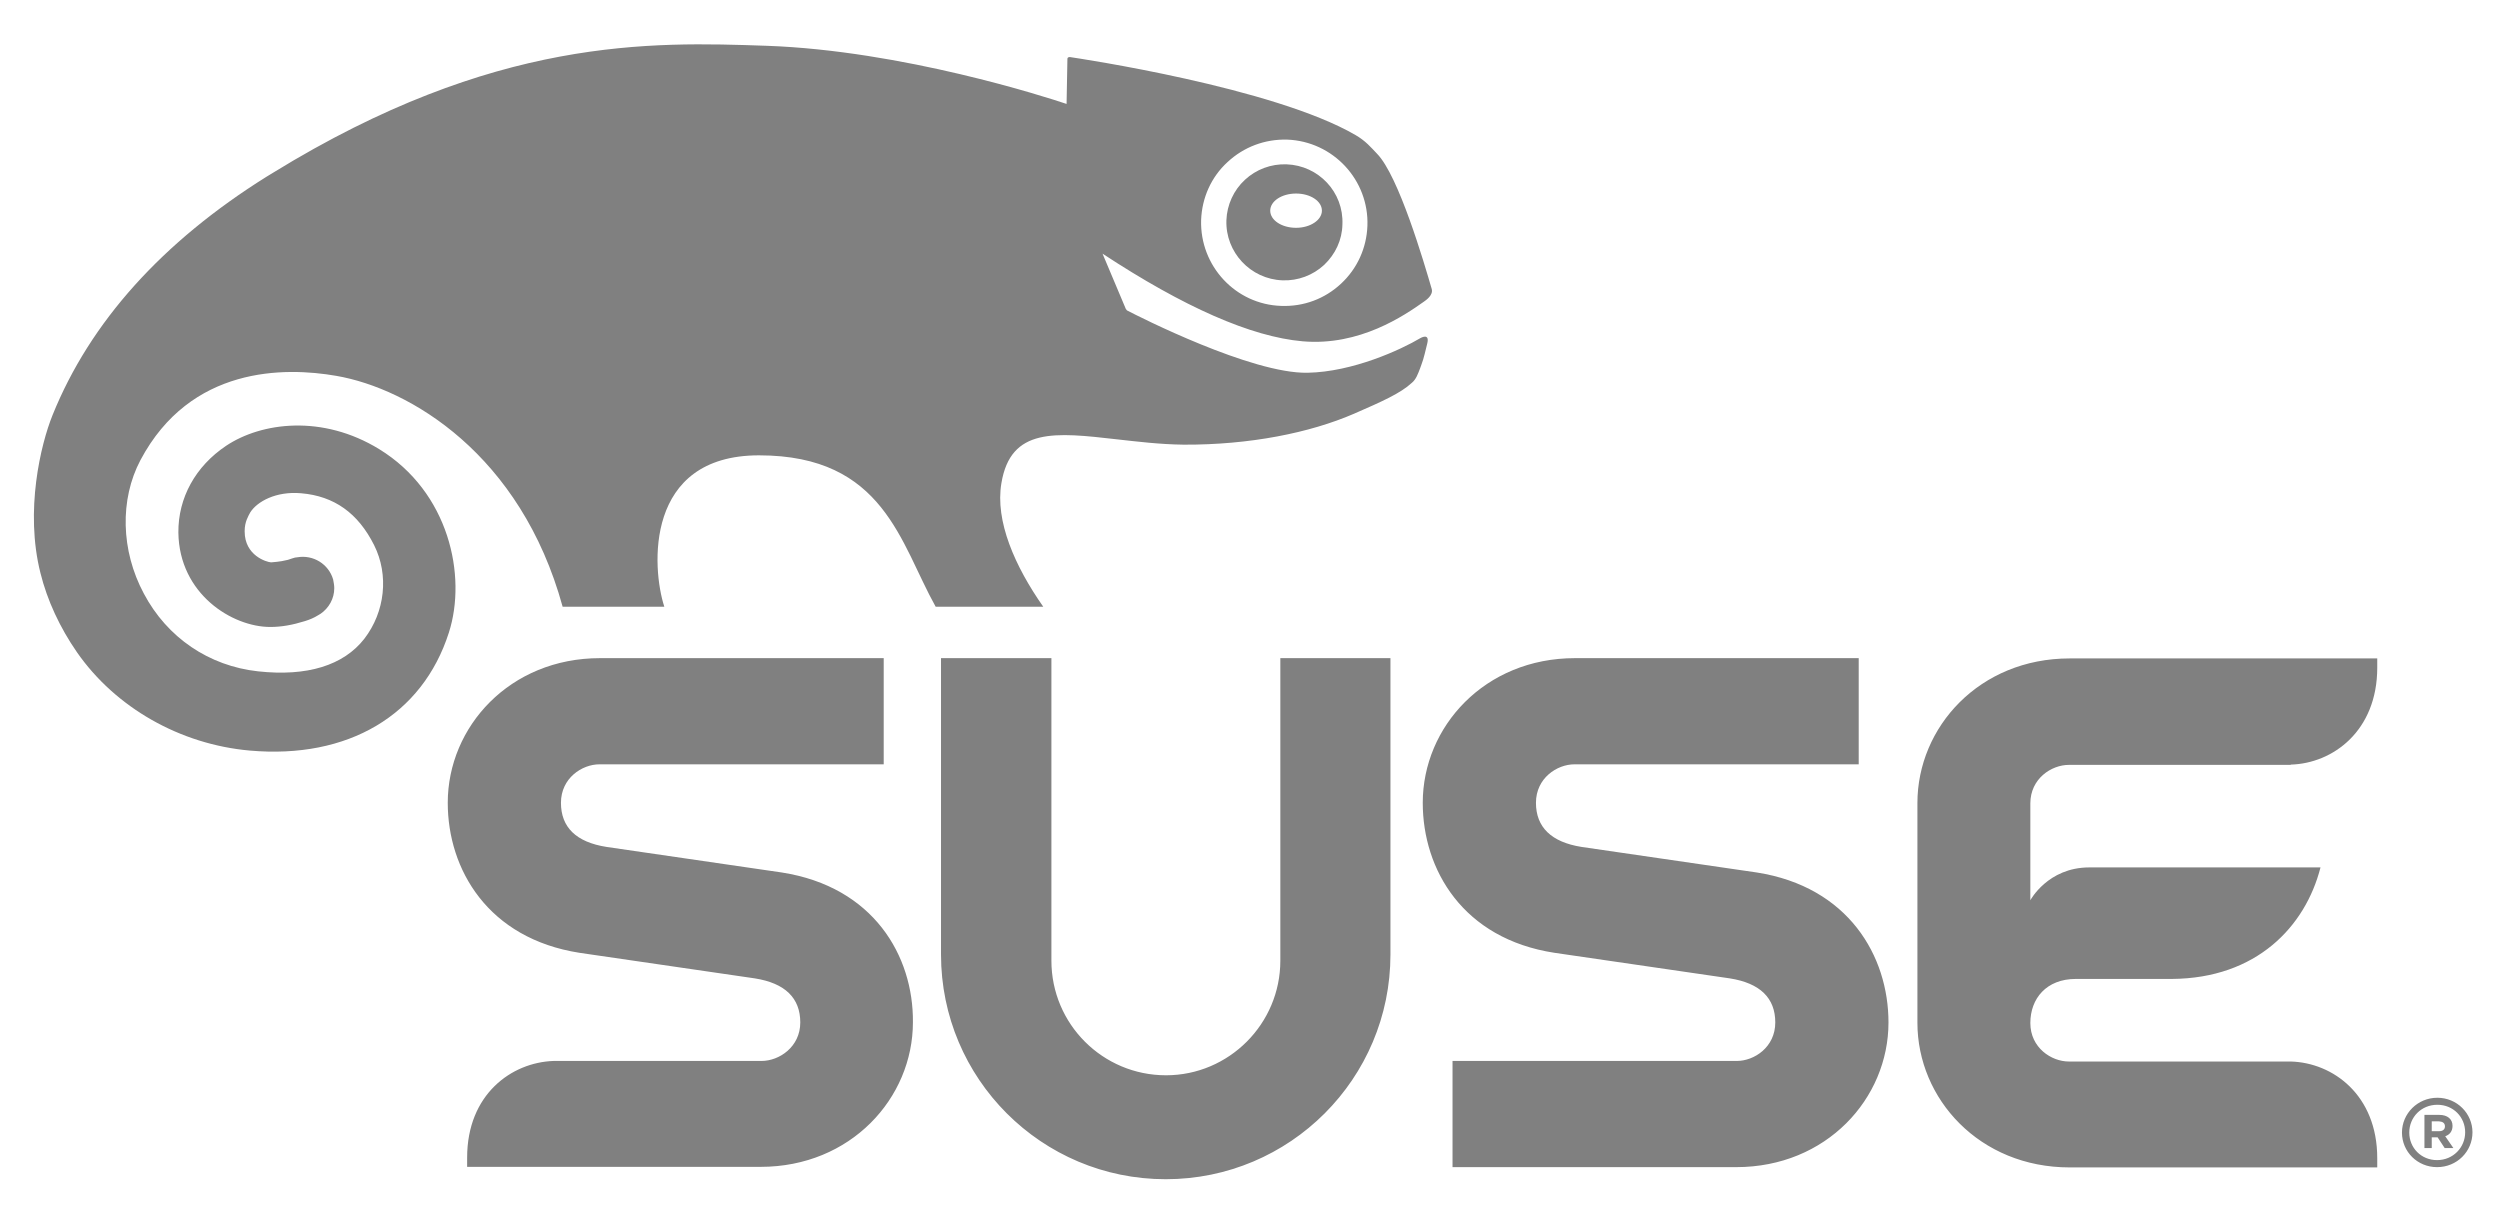
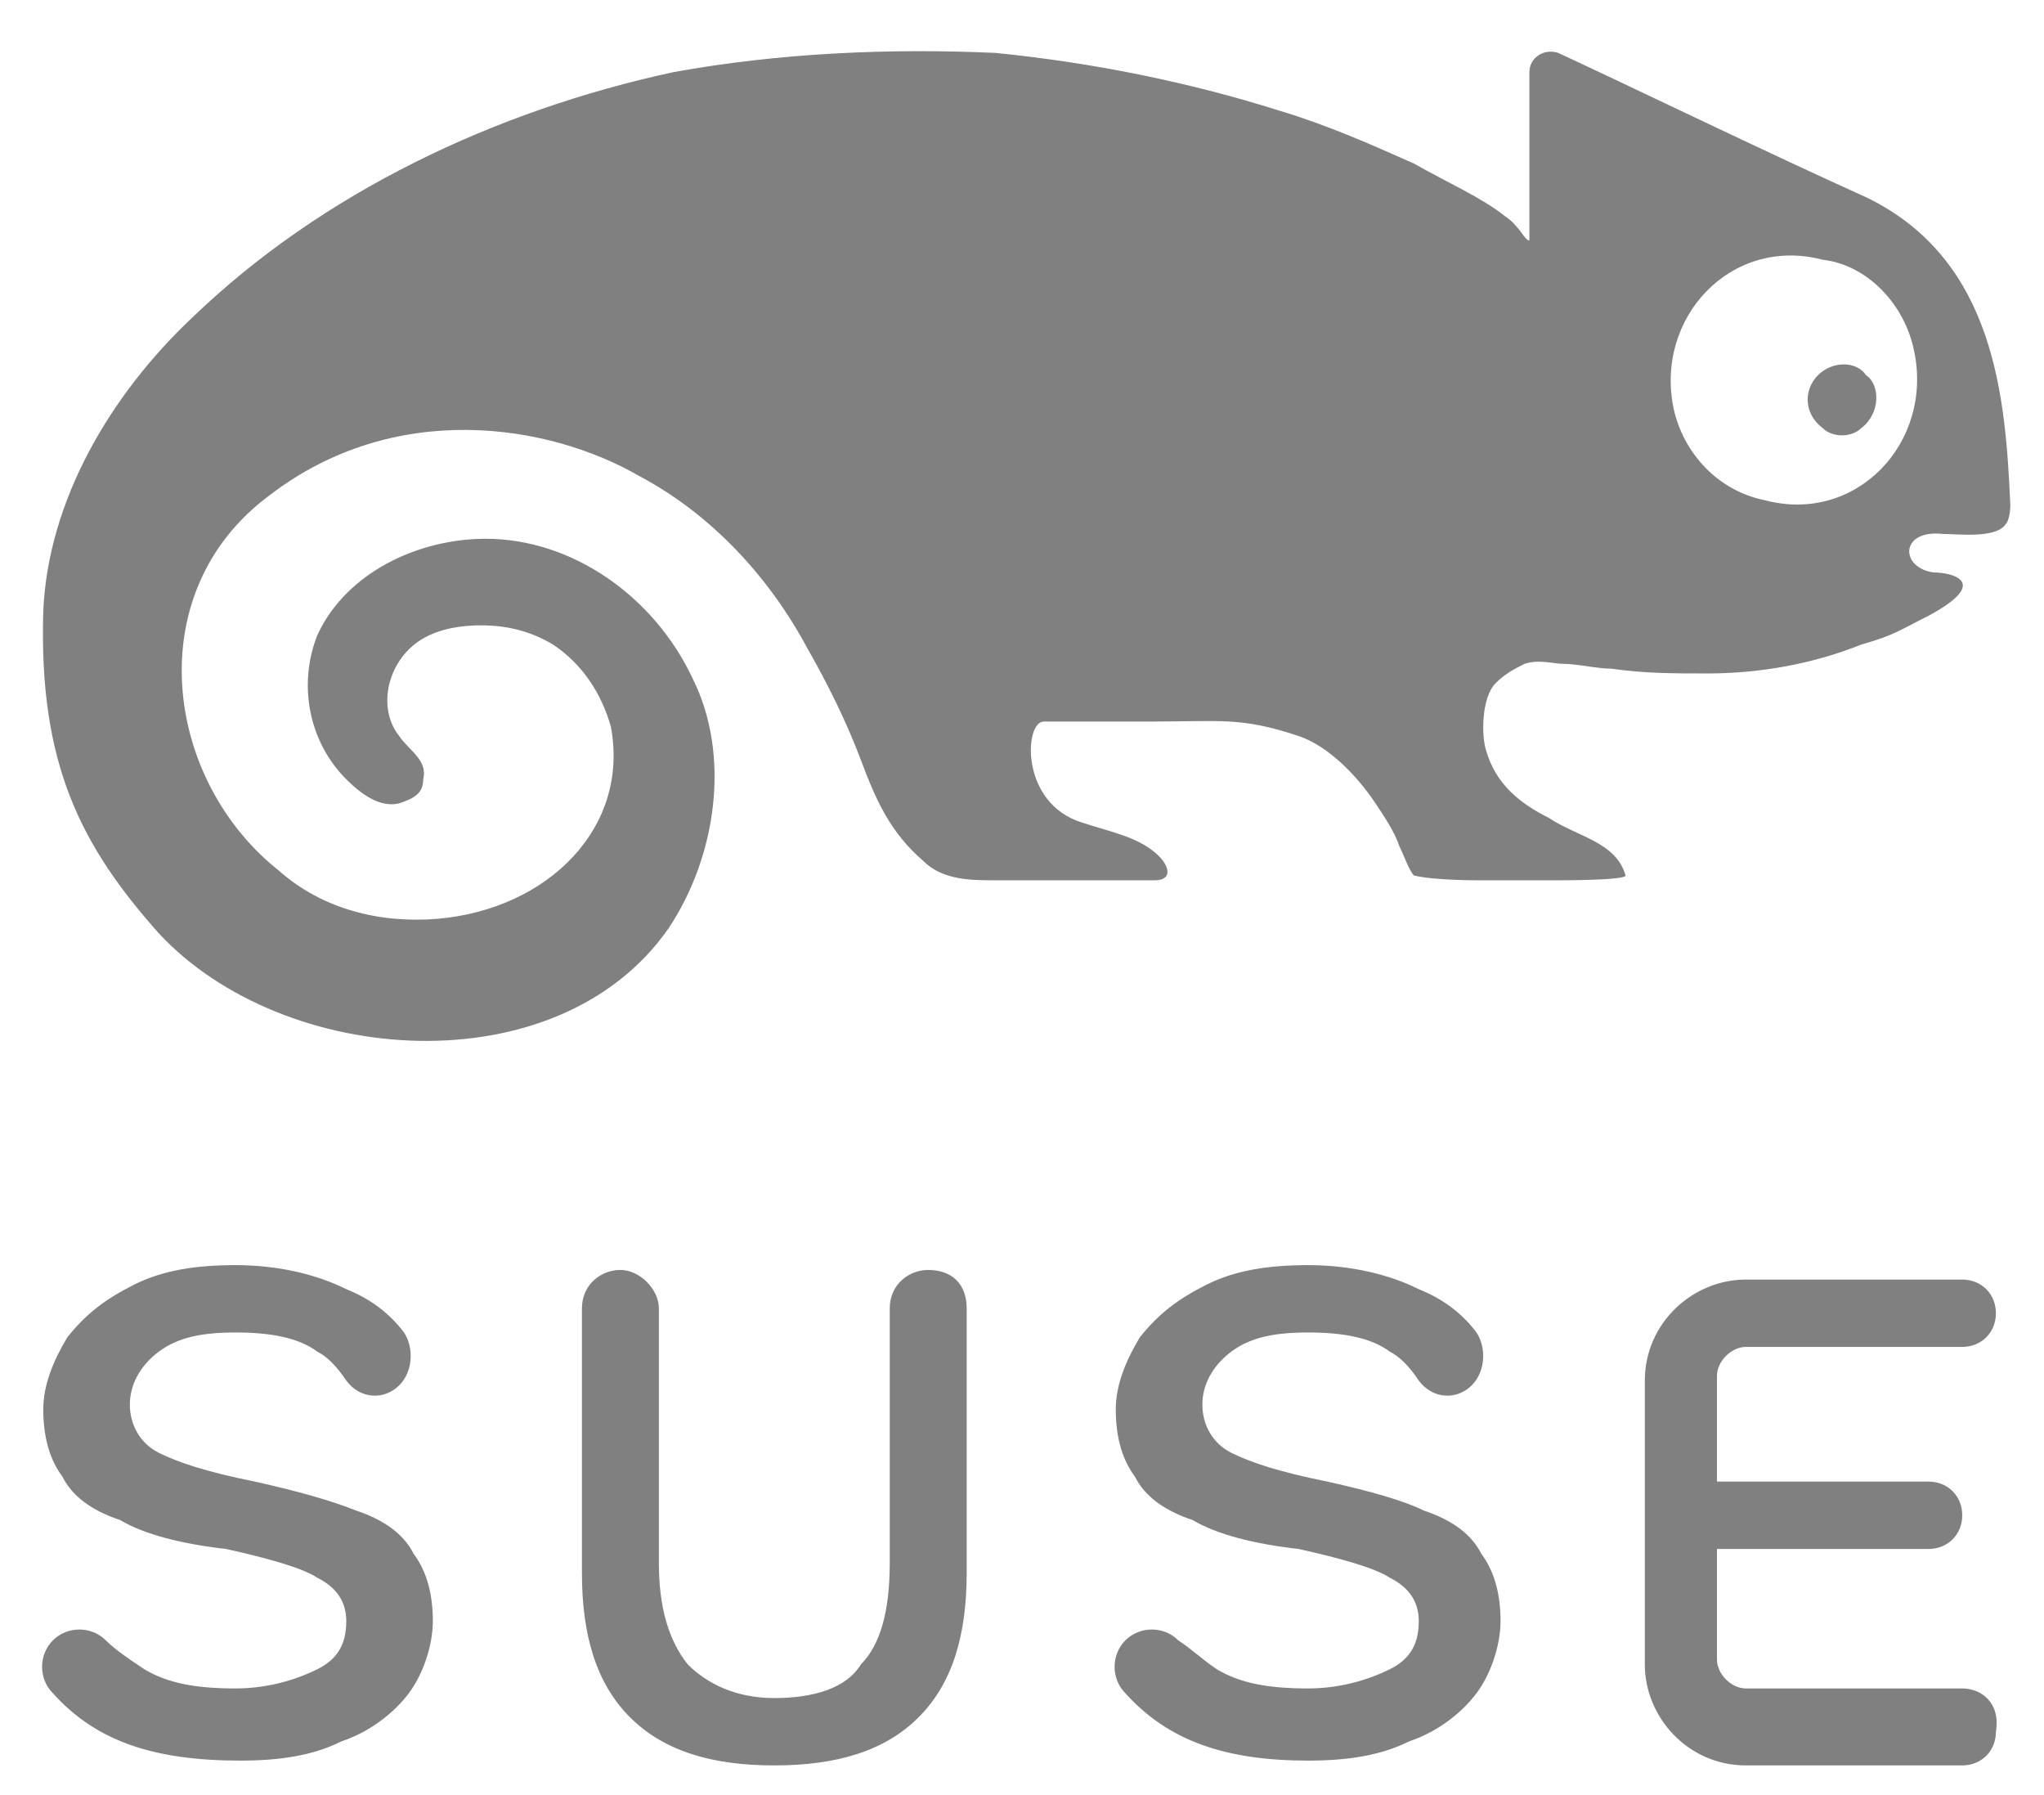
- <svg xmlns="http://www.w3.org/2000/svg" version="1.1" id="Layer_1" x="0px" y="0px" viewBox="0 0 89 43" style="enable-background:new 0 0 89 43;" xml:space="preserve">
+ <svg xmlns="http://www.w3.org/2000/svg" version="1.1" id="Layer_1" x="0px" y="0px" viewBox="0 0 42.5 37.3" style="enable-background:new 0 0 42.5 37.3;" xml:space="preserve">
  <style type="text/css">
	.st0{fill:#808080;}
</style>
-   <g>
+   <g id="Layer_1_1_">
    <g>
-       <g>
-         <path class="st0" d="M67.23,36.4c0,2.71-2.21,5.15-5.42,5.15c-0.1,0-10.1,0-10.1,0v-3.78h10.12c0.62,0,1.37-0.49,1.37-1.37     c0-0.87-0.54-1.4-1.62-1.57c-0.06-0.01-6.19-0.9-6.24-0.91c-3.26-0.5-4.69-2.96-4.69-5.34c0-2.71,2.21-5.15,5.42-5.15     c0.1,0,10.1,0,10.1,0v3.78H56.05c-0.62,0-1.37,0.49-1.37,1.37c0,0.87,0.55,1.4,1.62,1.57c0.06,0.01,6.19,0.9,6.24,0.91     C65.8,31.57,67.23,34.03,67.23,36.4z M45.58,23.43V34.2c0,2.25-1.83,4.08-4.07,4.08c-2.25,0-4.08-1.82-4.08-4.08V23.43h-3.93     v10.55c0,4.42,3.58,8,8,8c4.42,0,8-3.58,8-8V23.43H45.58z M88.02,40.31c0-0.67-0.55-1.23-1.25-1.23c-0.7,0-1.26,0.56-1.26,1.24     c0,0.68,0.55,1.23,1.25,1.23C87.47,41.55,88.02,40.99,88.02,40.31z M87.76,40.31c0,0.54-0.43,0.99-1,0.99     c-0.57,0-0.99-0.44-0.99-0.98c0-0.55,0.43-0.99,1-0.99C87.34,39.33,87.76,39.77,87.76,40.31z M87.31,40.08     c0-0.24-0.18-0.39-0.47-0.39h-0.53v1.18h0.26v-0.38h0.21l0.25,0.38h0.31l-0.29-0.42C87.2,40.4,87.31,40.28,87.31,40.08z      M87.04,40.1c0,0.1-0.07,0.17-0.2,0.17h-0.27v-0.35h0.26C86.96,39.93,87.04,39.98,87.04,40.1z M81.55,27.22     c1.5-0.04,3.08-1.2,3.08-3.45c0-0.1,0-0.21,0-0.33H73.68c-3.21,0-5.42,2.44-5.42,5.15l0,0c0,0,0,7.78,0,7.82     c0,2.71,2.21,5.15,5.42,5.15c0.1,0,10.95,0,10.95,0c0-0.12,0-0.24,0-0.33c0-2.25-1.58-3.4-3.08-3.44v0h-7.9     c-0.62,0-1.37-0.49-1.37-1.37c0-0.87,0.57-1.57,1.62-1.57c1.05,0,3.36,0,3.42,0c3.01-0.02,4.75-1.86,5.29-3.97h-8.23     c-1.48,0-2.1,1.17-2.1,1.17v-3.45c0-0.88,0.75-1.37,1.37-1.37H81.55z M27.83,31.06c-0.06-0.01-6.18-0.9-6.24-0.91     c-1.08-0.17-1.62-0.7-1.62-1.57c0-0.88,0.75-1.37,1.37-1.37h10.12v-3.78c0,0-10,0-10.1,0c-3.21,0-5.42,2.44-5.42,5.15     c0,2.37,1.43,4.83,4.69,5.34c0.06,0.01,6.19,0.9,6.24,0.91c1.08,0.17,1.62,0.7,1.62,1.57c0,0.87-0.75,1.37-1.38,1.37h-7.4v0     c-1.5,0.05-3.08,1.19-3.08,3.44c0,0.1,0,0.21,0,0.33c0,0,10.42,0,10.45,0c3.2,0,5.42-2.44,5.42-5.15     C32.52,34.03,31.1,31.57,27.83,31.06z" />
-       </g>
-     </g>
-     <g>
-       <path class="st0" d="M38,2.1c0,0-0.03,1.44-0.03,1.6c-0.71-0.24-5.85-1.9-10.68-2.07C23.2,1.49,17.62,1.29,9.72,6.15L9.49,6.29    c-3.71,2.32-6.28,5.17-7.62,8.49c-0.42,1.04-0.99,3.4-0.43,5.62c0.24,0.97,0.69,1.94,1.3,2.82c1.37,1.97,3.67,3.28,6.15,3.5    c3.5,0.31,6.15-1.26,7.09-4.2c0.65-2.03,0-5.01-2.48-6.53c-2.02-1.24-4.19-0.96-5.45-0.12c-1.09,0.73-1.71,1.85-1.7,3.09    c0.03,2.19,1.92,3.36,3.27,3.36c0.4,0,0.79-0.07,1.24-0.21c0.16-0.05,0.31-0.11,0.47-0.21l0.05-0.03l0.03-0.02l-0.01,0.01    c0.31-0.21,0.5-0.55,0.5-0.92c0-0.1-0.02-0.2-0.04-0.31c-0.16-0.55-0.71-0.89-1.28-0.79l-0.08,0.01l-0.1,0.03l-0.15,0.05    c-0.31,0.08-0.55,0.08-0.6,0.09c-0.16-0.01-0.94-0.24-0.94-1.1V18.9c0-0.32,0.13-0.53,0.2-0.66c0.24-0.38,0.91-0.76,1.81-0.68    c1.18,0.1,2.03,0.71,2.6,1.85c0.53,1.06,0.39,2.37-0.35,3.33c-0.74,0.95-2.04,1.35-3.78,1.16c-1.75-0.19-3.24-1.2-4.07-2.77    C4.3,19.6,4.26,17.78,5,16.38c1.78-3.35,5.13-3.32,6.97-3c2.61,0.45,6.57,2.79,8.06,8.22h3.62c-0.45-1.38-0.71-5.39,3.37-5.39    c4.46,0,5.03,3.14,6.29,5.39h3.83c-1.01-1.44-1.72-3.05-1.49-4.4c0.33-1.99,1.92-1.81,4.11-1.56c0.72,0.08,1.53,0.18,2.38,0.19    c2.35,0.01,4.49-0.42,6.06-1.1c1.01-0.44,1.66-0.73,2.06-1.1c0.15-0.12,0.22-0.32,0.3-0.53l0.05-0.14    c0.07-0.17,0.15-0.53,0.2-0.73c0.1-0.4-0.25-0.19-0.25-0.19c-0.69,0.41-2.4,1.2-4.01,1.23c-1.99,0.04-6.01-2-6.43-2.22l-0.04-0.05    c-0.1-0.24-0.7-1.67-0.83-1.97c2.89,1.9,5.29,2.96,7.12,3.12c2.04,0.18,3.64-0.93,4.32-1.41c0.07-0.05,0.34-0.23,0.28-0.45    c-0.27-0.93-1.18-4.04-1.95-4.82c-0.22-0.23-0.4-0.45-0.76-0.66c-2.92-1.7-9.85-2.73-10.18-2.78C38.08,2.04,38,2.02,38,2.1z     M42.76,7.83c0.03-0.79,0.36-1.53,0.94-2.06c0.58-0.54,1.33-0.82,2.12-0.8c1.64,0.06,2.92,1.44,2.86,3.07    c-0.03,0.79-0.36,1.52-0.94,2.06c-0.58,0.54-1.33,0.82-2.13,0.79C43.99,10.84,42.71,9.47,42.76,7.83z" />
-       <path class="st0" d="M45.8,5.85c-0.55-0.02-1.08,0.18-1.48,0.55s-0.64,0.89-0.66,1.44c-0.04,1.14,0.86,2.1,2,2.14    c0.55,0.02,1.08-0.18,1.48-0.55c0.4-0.38,0.64-0.89,0.65-1.44C47.84,6.84,46.94,5.89,45.8,5.85z M46.14,8.11    c-0.51,0-0.92-0.27-0.92-0.61c0-0.34,0.41-0.61,0.92-0.61c0.51,0,0.92,0.27,0.92,0.61C47.06,7.83,46.65,8.11,46.14,8.11z" />
+       <path class="st0" d="M40.8,35.1h-4.5c-0.3,0-0.6-0.3-0.6-0.6v-2.3h4.4c0.4,0,0.7-0.3,0.7-0.7s-0.3-0.7-0.7-0.7h-4.4v-2.2    c0-0.3,0.3-0.6,0.6-0.6h4.5c0.4,0,0.7-0.3,0.7-0.7c0-0.4-0.3-0.7-0.7-0.7h-4.5c-1.1,0-2.1,0.9-2.1,2.1v5.9c0,1.1,0.9,2.1,2.1,2.1    h4.5c0.4,0,0.7-0.3,0.7-0.7C41.6,35.4,41.2,35.1,40.8,35.1 M27.6,30.8c-1-0.2-1.6-0.4-2-0.6c-0.4-0.2-0.6-0.6-0.6-1    c0-0.4,0.2-0.8,0.6-1.1c0.4-0.3,0.9-0.4,1.6-0.4c0.7,0,1.3,0.1,1.7,0.4c0.2,0.1,0.4,0.3,0.6,0.6c0.3,0.4,0.8,0.4,1.1,0.1    c0.3-0.3,0.3-0.8,0.1-1.1c-0.3-0.4-0.7-0.7-1.2-0.9c-0.6-0.3-1.4-0.5-2.3-0.5c-0.8,0-1.5,0.1-2.1,0.4c-0.6,0.3-1,0.6-1.4,1.1    c-0.3,0.5-0.5,1-0.5,1.5c0,0.5,0.1,1,0.4,1.4c0.2,0.4,0.6,0.7,1.2,0.9c0.5,0.3,1.3,0.5,2.2,0.6c0.9,0.2,1.6,0.4,1.9,0.6    c0.4,0.2,0.6,0.5,0.6,0.9c0,0.5-0.2,0.8-0.6,1c-0.4,0.2-1,0.4-1.7,0.4c-0.8,0-1.4-0.1-1.9-0.4c-0.3-0.2-0.5-0.4-0.8-0.6    c-0.3-0.3-0.8-0.3-1.1,0l0,0c-0.3,0.3-0.3,0.8,0,1.1c0.9,1,2.1,1.4,3.8,1.4c0.8,0,1.5-0.1,2.1-0.4c0.6-0.2,1.1-0.6,1.4-1    s0.5-1,0.5-1.5c0-0.5-0.1-1-0.4-1.4c-0.2-0.4-0.6-0.7-1.2-0.9C29.2,31.2,28.5,31,27.6,30.8 M5.3,30.8c-1-0.2-1.6-0.4-2-0.6    s-0.6-0.6-0.6-1c0-0.4,0.2-0.8,0.6-1.1c0.4-0.3,0.9-0.4,1.6-0.4c0.7,0,1.3,0.1,1.7,0.4c0.2,0.1,0.4,0.3,0.6,0.6    c0.3,0.4,0.8,0.4,1.1,0.1c0.3-0.3,0.3-0.8,0.1-1.1c-0.3-0.4-0.7-0.7-1.2-0.9c-0.6-0.3-1.4-0.5-2.3-0.5c-0.8,0-1.5,0.1-2.1,0.4    c-0.6,0.3-1,0.6-1.4,1.1c-0.3,0.5-0.5,1-0.5,1.5c0,0.5,0.1,1,0.4,1.4c0.2,0.4,0.6,0.7,1.2,0.9c0.5,0.3,1.3,0.5,2.2,0.6    c0.9,0.2,1.6,0.4,1.9,0.6c0.4,0.2,0.6,0.5,0.6,0.9c0,0.5-0.2,0.8-0.6,1c-0.4,0.2-1,0.4-1.7,0.4c-0.8,0-1.4-0.1-1.9-0.4    c-0.3-0.2-0.6-0.4-0.8-0.6c-0.3-0.3-0.8-0.3-1.1,0l0,0c-0.3,0.3-0.3,0.8,0,1.1c0.9,1,2.1,1.4,3.9,1.4c0.8,0,1.5-0.1,2.1-0.4    c0.6-0.2,1.1-0.6,1.4-1c0.3-0.4,0.5-1,0.5-1.5c0-0.5-0.1-1-0.4-1.4c-0.2-0.4-0.6-0.7-1.2-0.9C6.9,31.2,6.2,31,5.3,30.8 M20.1,27.2    v5.5c0,1.3-0.3,2.3-1,3c-0.7,0.7-1.7,1-3,1c-1.3,0-2.3-0.3-3-1c-0.7-0.7-1-1.7-1-3v-5.5c0-0.5,0.4-0.8,0.8-0.8    c0.4,0,0.8,0.4,0.8,0.8v5.3c0,0.9,0.2,1.6,0.6,2.1c0.4,0.4,1,0.7,1.8,0.7c0.8,0,1.5-0.2,1.8-0.7c0.4-0.4,0.6-1.1,0.6-2.1v-5.3    c0-0.5,0.4-0.8,0.8-0.8C19.8,26.4,20.1,26.7,20.1,27.2" />
+       <path class="st0" d="M38.7,8.9c-0.2,0.2-0.6,0.2-0.8,0c-0.4-0.3-0.4-0.8-0.1-1.1c0.3-0.3,0.8-0.3,1,0C39.1,8,39.1,8.6,38.7,8.9     M39.8,7.3c0.4,1.9-1.2,3.6-3.1,3.1c-1-0.2-1.7-1-1.9-1.9c-0.4-1.9,1.2-3.6,3.1-3.1C38.8,5.5,39.6,6.3,39.8,7.3 M40.2,11.9    c-0.7-0.1-0.7-0.9,0.2-0.8c0.3,0,1.1,0.1,1.3-0.2c0.1-0.1,0.1-0.4,0.1-0.4c-0.1-2.2-0.3-5.1-3-6.4c-2-0.9-5.1-2.4-6.4-3    c-0.3-0.1-0.6,0.1-0.6,0.4c0,0.8,0,1.7,0,2.8c0,0.2,0,0.6,0,0.7c-0.1,0-0.2-0.3-0.5-0.5c-0.5-0.4-1.2-0.7-1.9-1.1    c-0.9-0.4-1.8-0.8-2.8-1.1c-1.9-0.6-3.9-1-5.9-1.2C18.5,1,16.2,1.1,14,1.5C10.3,2.3,6.7,4,4,6.6c-1.7,1.6-3,3.8-3.1,6.1    c-0.1,3.2,0.8,4.9,2.4,6.7c2.6,2.8,8.3,3.2,10.6-0.1c1-1.5,1.3-3.6,0.5-5.2c-0.8-1.7-2.5-2.9-4.3-2.9c-1.4,0-2.9,0.7-3.5,2    c-0.4,1-0.2,2.2,0.6,3c0.3,0.3,0.7,0.6,1.1,0.5c0.3-0.1,0.5-0.2,0.5-0.5c0.1-0.4-0.3-0.6-0.5-0.9c-0.4-0.5-0.3-1.3,0.2-1.8    c0.4-0.4,1-0.5,1.5-0.5c0.5,0,1,0.1,1.5,0.4c0.6,0.4,1,1,1.2,1.7c0.4,2.1-1.3,3.8-3.6,4c-1.2,0.1-2.4-0.2-3.3-1    c-2.4-1.9-2.9-5.8-0.2-7.8c2.6-2,5.8-1.5,7.7-0.4c1.5,0.8,2.7,2.1,3.5,3.6c0.4,0.7,0.8,1.5,1.1,2.3c0.3,0.8,0.6,1.5,1.3,2.1    c0.4,0.4,1,0.4,1.5,0.4H24c0.4,0,0.3-0.3,0.1-0.5c-0.4-0.4-1-0.5-1.6-0.7c-1.3-0.4-1.2-2.1-0.8-2.1c1.2,0,1.2,0,2.2,0    c1.5,0,1.9-0.1,3.1,0.3c0.6,0.2,1.2,0.8,1.6,1.4c0.2,0.3,0.4,0.6,0.5,0.9c0.1,0.2,0.2,0.5,0.3,0.6c0,0,0,0,0,0    c0.4,0.1,1.3,0.1,1.3,0.1h1.7c0.1,0,1.4,0,1.4-0.1c-0.2-0.7-1-0.8-1.6-1.2c-0.6-0.3-1.1-0.7-1.3-1.4c-0.1-0.3-0.1-1.1,0.2-1.4    c0.2-0.2,0.4-0.3,0.6-0.4c0.3-0.1,0.6,0,0.8,0c0.3,0,0.7,0.1,1,0.1c0.7,0.1,1.3,0.1,2,0.1c1.1,0,2.2-0.2,3.2-0.6    c0.7-0.2,0.8-0.3,1.4-0.6C41.4,12.1,40.6,11.9,40.2,11.9" />
    </g>
  </g>
</svg>
